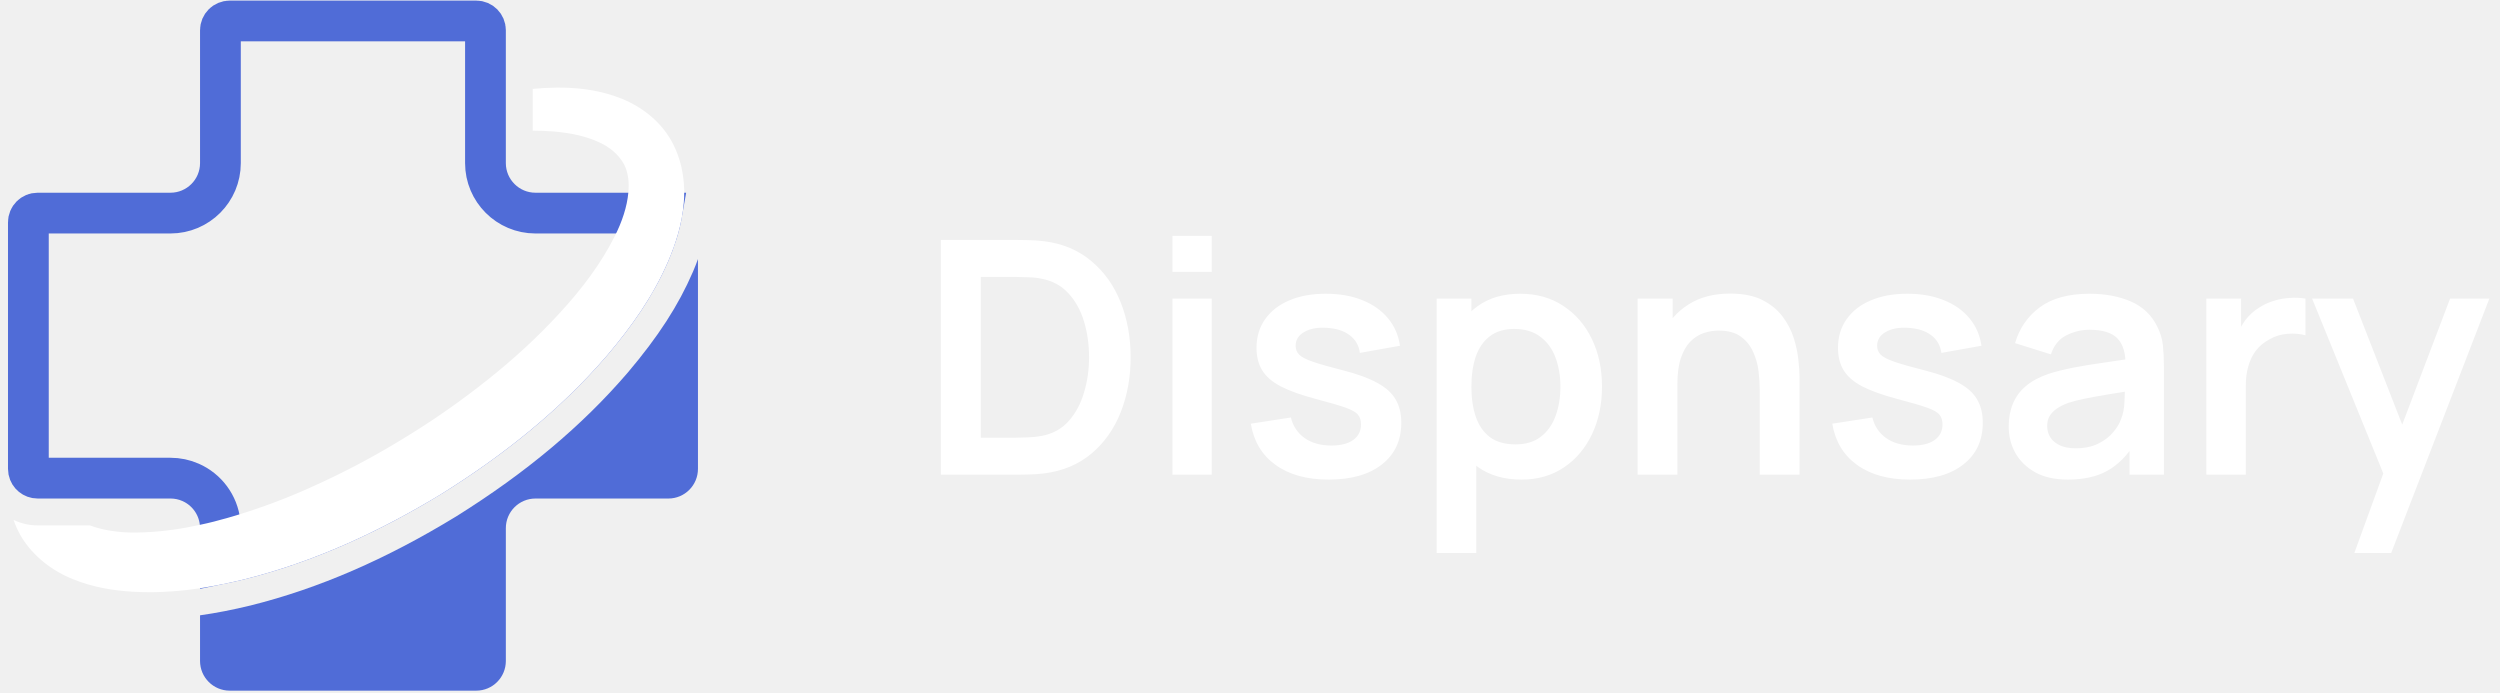
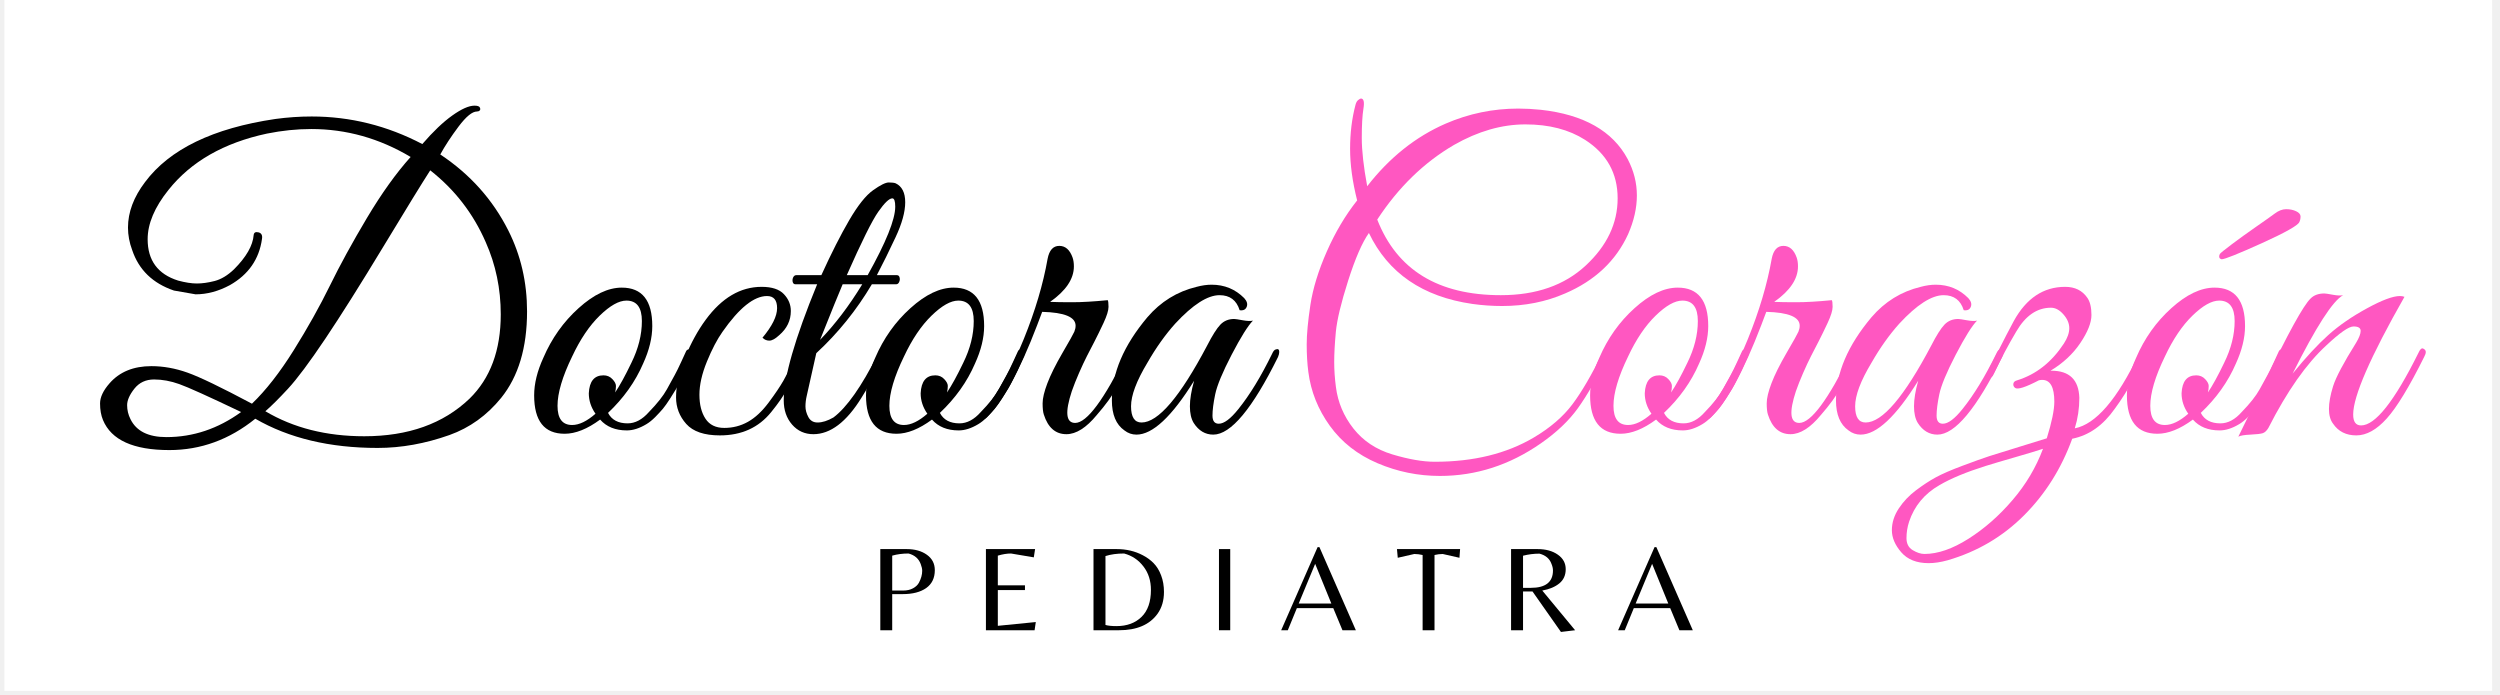
- <svg xmlns="http://www.w3.org/2000/svg" width="184" height="51" viewBox="0 0 184 51" fill="none">
-   <path d="M2.106 34.656L2.101 34.63L2.095 34.605C2.094 34.599 2.088 34.568 2.088 34.507V16.364C2.088 15.986 2.39 15.684 2.767 15.684H12.543C14.58 15.684 16.223 14.032 16.223 12.005V2.224C16.223 1.853 16.527 1.544 16.907 1.544H35.051C35.426 1.544 35.73 1.849 35.73 2.224V12.005C35.73 14.034 37.38 15.684 39.41 15.684H48.719C48.541 16.709 48.209 17.681 47.802 18.64C46.748 21.08 45.242 23.178 43.557 25.171C40.168 29.111 36.113 32.322 31.742 35.054C27.341 37.737 22.653 39.922 17.617 41.185C17.152 41.297 16.688 41.403 16.223 41.499V38.871C16.223 38.732 16.215 38.596 16.198 38.459C16.052 37.131 15.202 36.019 14.03 35.503C13.566 35.297 13.057 35.191 12.543 35.191H2.767C2.442 35.191 2.169 34.961 2.106 34.656Z" stroke="#506CD7" stroke-width="3" />
-   <path d="M51.37 19.067V34.507C51.37 35.713 50.397 36.692 49.191 36.692H39.41C38.209 36.692 37.23 37.666 37.23 38.871V48.647C37.23 49.853 36.257 50.832 35.051 50.832H16.907C15.701 50.832 14.723 49.853 14.723 48.647V45.287C15.884 45.123 17.115 44.886 18.454 44.56C23.456 43.31 28.398 41.17 33.578 38.007C38.713 34.799 42.84 31.339 46.206 27.42C48.454 24.766 49.932 22.478 51 20.006C51.138 19.685 51.261 19.373 51.37 19.067Z" fill="#506CD7" />
-   <path d="M50.352 14.52C50.347 14.649 50.337 14.777 50.328 14.906C50.204 16.492 49.739 17.916 49.181 19.23C48.044 21.864 46.433 24.093 44.698 26.145C41.184 30.232 36.998 33.538 32.53 36.331C28.032 39.074 23.199 41.333 17.975 42.642C16.907 42.899 15.825 43.127 14.723 43.295C14.07 43.393 13.413 43.472 12.746 43.517C11.777 43.596 10.789 43.611 9.78 43.552C8.352 43.463 6.874 43.24 5.396 42.637C3.934 42.064 2.436 40.982 1.527 39.435C1.314 39.059 1.136 38.669 0.998 38.263C1.537 38.525 2.139 38.669 2.767 38.669H6.617C7.561 39.029 8.723 39.202 9.939 39.197C10.858 39.192 11.797 39.118 12.746 38.985C13.398 38.896 14.051 38.772 14.708 38.629C15.4 38.486 16.087 38.308 16.774 38.11C19.062 37.458 21.326 36.598 23.52 35.575C25.72 34.566 27.864 33.405 29.935 32.125C32.011 30.85 34.008 29.451 35.901 27.939C37.799 26.436 39.578 24.8 41.189 23.046C42.8 21.301 44.234 19.403 45.227 17.421C45.785 16.334 46.156 15.197 46.245 14.184C46.319 13.443 46.24 12.766 45.983 12.207C45.958 12.153 45.934 12.103 45.904 12.049C45.529 11.392 44.891 10.803 43.962 10.413C43.057 10.008 41.955 9.785 40.813 9.682C40.285 9.637 39.751 9.617 39.207 9.617V6.543C39.776 6.489 40.349 6.454 40.932 6.449C42.321 6.434 43.764 6.573 45.232 7.072C46.685 7.546 48.217 8.51 49.201 10.013C49.665 10.729 49.977 11.525 50.159 12.326C50.322 13.067 50.382 13.813 50.352 14.52Z" fill="white" />
-   <path d="M69.247 34.938V17.659H74.755C74.899 17.659 75.183 17.663 75.607 17.671C76.039 17.678 76.455 17.706 76.855 17.755C78.223 17.93 79.379 18.419 80.323 19.218C81.275 20.011 81.995 21.023 82.483 22.255C82.971 23.486 83.215 24.834 83.215 26.299C83.215 27.762 82.971 29.11 82.483 30.343C81.995 31.575 81.275 32.59 80.323 33.391C79.379 34.182 78.223 34.666 76.855 34.843C76.463 34.891 76.051 34.919 75.619 34.926C75.187 34.934 74.899 34.938 74.755 34.938H69.247ZM72.187 32.215H74.755C74.995 32.215 75.299 32.206 75.667 32.191C76.043 32.175 76.375 32.139 76.663 32.083C77.479 31.93 78.143 31.567 78.655 30.991C79.167 30.415 79.543 29.715 79.783 28.89C80.031 28.067 80.155 27.203 80.155 26.299C80.155 25.363 80.031 24.483 79.783 23.659C79.535 22.834 79.151 22.142 78.631 21.582C78.119 21.023 77.463 20.666 76.663 20.515C76.375 20.451 76.043 20.415 75.667 20.407C75.299 20.39 74.995 20.383 74.755 20.383H72.187V32.215ZM86.292 20.011V17.358H89.184V20.011H86.292ZM86.292 34.938V21.979H89.184V34.938H86.292ZM97.783 35.298C96.183 35.298 94.883 34.938 93.883 34.218C92.883 33.498 92.275 32.486 92.059 31.183L95.011 30.727C95.163 31.366 95.499 31.87 96.019 32.239C96.539 32.606 97.195 32.791 97.987 32.791C98.683 32.791 99.219 32.654 99.595 32.383C99.979 32.102 100.171 31.723 100.171 31.242C100.171 30.947 100.099 30.71 99.955 30.535C99.819 30.351 99.515 30.174 99.043 30.006C98.571 29.838 97.847 29.627 96.871 29.37C95.783 29.082 94.919 28.774 94.279 28.447C93.639 28.11 93.179 27.715 92.899 27.259C92.619 26.802 92.479 26.25 92.479 25.602C92.479 24.794 92.691 24.09 93.115 23.491C93.539 22.89 94.131 22.43 94.891 22.11C95.651 21.782 96.547 21.619 97.579 21.619C98.587 21.619 99.479 21.774 100.255 22.087C101.039 22.398 101.671 22.843 102.151 23.419C102.631 23.994 102.927 24.671 103.039 25.447L100.087 25.974C100.015 25.422 99.763 24.986 99.331 24.666C98.907 24.346 98.339 24.166 97.627 24.127C96.947 24.087 96.399 24.191 95.983 24.439C95.567 24.678 95.359 25.018 95.359 25.459C95.359 25.706 95.443 25.919 95.611 26.095C95.779 26.27 96.115 26.447 96.619 26.622C97.131 26.799 97.891 27.015 98.899 27.27C99.931 27.535 100.755 27.838 101.371 28.183C101.995 28.518 102.443 28.922 102.715 29.395C102.995 29.866 103.135 30.439 103.135 31.11C103.135 32.414 102.659 33.438 101.707 34.182C100.763 34.926 99.455 35.298 97.783 35.298ZM111.991 35.298C110.727 35.298 109.667 34.998 108.811 34.398C107.955 33.798 107.311 32.983 106.879 31.951C106.447 30.91 106.231 29.747 106.231 28.459C106.231 27.154 106.447 25.986 106.879 24.954C107.311 23.922 107.943 23.11 108.775 22.518C109.615 21.919 110.651 21.619 111.883 21.619C113.107 21.619 114.167 21.919 115.063 22.518C115.967 23.11 116.667 23.922 117.163 24.954C117.659 25.979 117.907 27.146 117.907 28.459C117.907 29.755 117.663 30.919 117.175 31.951C116.687 32.983 115.999 33.798 115.111 34.398C114.223 34.998 113.183 35.298 111.991 35.298ZM105.739 40.699V21.979H108.295V31.075H108.655V40.699H105.739ZM111.547 32.706C112.299 32.706 112.919 32.519 113.407 32.142C113.895 31.767 114.255 31.259 114.487 30.619C114.727 29.971 114.847 29.25 114.847 28.459C114.847 27.674 114.727 26.962 114.487 26.323C114.247 25.674 113.875 25.163 113.371 24.787C112.867 24.402 112.227 24.21 111.451 24.21C110.715 24.21 110.115 24.39 109.651 24.75C109.187 25.102 108.843 25.599 108.619 26.238C108.403 26.87 108.295 27.61 108.295 28.459C108.295 29.299 108.403 30.038 108.619 30.678C108.843 31.319 109.191 31.819 109.663 32.178C110.143 32.531 110.771 32.706 111.547 32.706ZM129.516 34.938V28.698C129.516 28.291 129.488 27.838 129.432 27.343C129.376 26.846 129.244 26.37 129.036 25.915C128.836 25.451 128.532 25.07 128.124 24.774C127.724 24.479 127.18 24.331 126.492 24.331C126.124 24.331 125.76 24.39 125.4 24.511C125.04 24.631 124.712 24.838 124.416 25.134C124.128 25.422 123.896 25.823 123.72 26.334C123.544 26.838 123.456 27.486 123.456 28.279L121.74 27.547C121.74 26.442 121.952 25.442 122.376 24.547C122.808 23.651 123.44 22.939 124.272 22.41C125.104 21.875 126.128 21.607 127.344 21.607C128.304 21.607 129.096 21.767 129.72 22.087C130.344 22.407 130.84 22.814 131.208 23.311C131.576 23.806 131.848 24.334 132.024 24.895C132.2 25.454 132.312 25.986 132.36 26.491C132.416 26.986 132.444 27.39 132.444 27.703V34.938H129.516ZM120.528 34.938V21.979H123.108V25.998H123.456V34.938H120.528ZM140.58 35.298C138.98 35.298 137.68 34.938 136.68 34.218C135.68 33.498 135.072 32.486 134.856 31.183L137.808 30.727C137.96 31.366 138.296 31.87 138.816 32.239C139.336 32.606 139.992 32.791 140.784 32.791C141.48 32.791 142.016 32.654 142.392 32.383C142.776 32.102 142.968 31.723 142.968 31.242C142.968 30.947 142.896 30.71 142.752 30.535C142.616 30.351 142.312 30.174 141.84 30.006C141.368 29.838 140.644 29.627 139.668 29.37C138.58 29.082 137.716 28.774 137.076 28.447C136.436 28.11 135.976 27.715 135.696 27.259C135.416 26.802 135.276 26.25 135.276 25.602C135.276 24.794 135.488 24.09 135.912 23.491C136.336 22.89 136.928 22.43 137.688 22.11C138.448 21.782 139.344 21.619 140.376 21.619C141.384 21.619 142.276 21.774 143.052 22.087C143.836 22.398 144.468 22.843 144.948 23.419C145.428 23.994 145.724 24.671 145.836 25.447L142.884 25.974C142.812 25.422 142.56 24.986 142.128 24.666C141.704 24.346 141.136 24.166 140.424 24.127C139.744 24.087 139.196 24.191 138.78 24.439C138.364 24.678 138.156 25.018 138.156 25.459C138.156 25.706 138.24 25.919 138.408 26.095C138.576 26.27 138.912 26.447 139.416 26.622C139.928 26.799 140.688 27.015 141.696 27.27C142.728 27.535 143.552 27.838 144.168 28.183C144.792 28.518 145.24 28.922 145.512 29.395C145.792 29.866 145.932 30.439 145.932 31.11C145.932 32.414 145.456 33.438 144.504 34.182C143.56 34.926 142.252 35.298 140.58 35.298ZM152.184 35.298C151.248 35.298 150.456 35.123 149.808 34.77C149.16 34.41 148.668 33.934 148.332 33.343C148.004 32.751 147.84 32.099 147.84 31.387C147.84 30.762 147.944 30.203 148.152 29.706C148.36 29.203 148.68 28.77 149.112 28.41C149.544 28.043 150.104 27.742 150.792 27.511C151.312 27.343 151.92 27.191 152.616 27.055C153.32 26.919 154.08 26.794 154.896 26.683C155.72 26.562 156.58 26.434 157.476 26.299L156.444 26.887C156.452 25.991 156.252 25.331 155.844 24.907C155.436 24.483 154.748 24.27 153.78 24.27C153.196 24.27 152.632 24.407 152.088 24.678C151.544 24.951 151.164 25.419 150.948 26.082L148.308 25.255C148.628 24.159 149.236 23.279 150.132 22.614C151.036 21.951 152.252 21.619 153.78 21.619C154.932 21.619 155.944 21.806 156.816 22.183C157.696 22.558 158.348 23.174 158.772 24.03C159.004 24.486 159.144 24.954 159.192 25.434C159.24 25.907 159.264 26.422 159.264 26.983V34.938H156.732V32.13L157.152 32.587C156.568 33.523 155.884 34.211 155.1 34.651C154.324 35.083 153.352 35.298 152.184 35.298ZM152.76 32.995C153.416 32.995 153.976 32.879 154.44 32.647C154.904 32.414 155.272 32.13 155.544 31.794C155.824 31.459 156.012 31.142 156.108 30.846C156.26 30.479 156.344 30.058 156.36 29.587C156.384 29.107 156.396 28.718 156.396 28.422L157.284 28.686C156.412 28.823 155.664 28.942 155.04 29.047C154.416 29.151 153.88 29.25 153.432 29.346C152.984 29.434 152.588 29.535 152.244 29.646C151.908 29.767 151.624 29.907 151.392 30.067C151.16 30.227 150.98 30.41 150.852 30.619C150.732 30.826 150.672 31.07 150.672 31.351C150.672 31.671 150.752 31.954 150.912 32.203C151.072 32.443 151.304 32.635 151.608 32.779C151.92 32.922 152.304 32.995 152.76 32.995ZM162.388 34.938V21.979H164.944V25.134L164.632 24.727C164.792 24.294 165.004 23.902 165.268 23.55C165.54 23.191 165.864 22.895 166.24 22.663C166.56 22.447 166.912 22.279 167.296 22.159C167.688 22.03 168.088 21.954 168.496 21.93C168.904 21.898 169.3 21.915 169.684 21.979V24.678C169.3 24.567 168.856 24.53 168.352 24.57C167.856 24.61 167.408 24.75 167.008 24.991C166.608 25.206 166.28 25.483 166.024 25.819C165.776 26.154 165.592 26.538 165.472 26.971C165.352 27.395 165.292 27.855 165.292 28.351V34.938H162.388ZM173.28 40.699L175.776 33.846L175.824 35.862L170.172 21.979H173.184L177.192 32.251H176.424L180.324 21.979H183.216L175.992 40.699H173.28Z" fill="white" />
+ <svg xmlns="http://www.w3.org/2000/svg" width="731" zoomAndPan="magnify" viewBox="0 0 548.25 152.25" height="203" preserveAspectRatio="xMidYMid meet" version="1.0">
+   <defs>
+     <g />
+     <clipPath id="fc7195707c">
+       <path d="M 0.969 0 L 546.531 0 L 546.531 151.504 L 0.969 151.504 Z M 0.969 0 " clip-rule="nonzero" />
+     </clipPath>
+   </defs>
+   <g clip-path="url(#fc7195707c)">
+     <path fill="#ffffff" d="M 0.969 0 L 546.531 0 L 546.531 151.504 L 0.969 151.504 Z M 0.969 0 " fill-opacity="1" fill-rule="nonzero" />
+   </g>
+   <g fill="#000000" fill-opacity="1">
+     <g transform="translate(21.66073, 95.12343)">
+       <g>
+         <path d="M 34.328 -3.297 C 28.648 1.285 22.363 3.578 15.469 3.578 C 7.594 3.578 2.742 1.379 0.922 -3.016 C 0.492 -4.055 0.281 -5.266 0.281 -6.641 C 0.281 -8.016 0.977 -9.492 2.375 -11.078 C 4.57 -13.578 7.625 -14.828 11.531 -14.828 C 14.156 -14.828 16.797 -14.352 19.453 -13.406 C 22.109 -12.469 26.82 -10.195 33.594 -6.594 C 36.645 -9.52 39.695 -13.426 42.75 -18.312 C 45.801 -23.195 48.441 -27.91 50.672 -32.453 C 52.898 -37.004 55.613 -41.961 58.812 -47.328 C 62.02 -52.703 65.211 -57.16 68.391 -60.703 C 61.547 -64.785 54.281 -66.828 46.594 -66.828 C 43.426 -66.828 40.191 -66.492 36.891 -65.828 C 27.43 -63.805 20.227 -59.688 15.281 -53.469 C 12.238 -49.676 10.719 -46.07 10.719 -42.656 C 10.719 -38.02 12.941 -35 17.391 -33.594 C 18.984 -33.164 20.359 -32.953 21.516 -32.953 C 22.672 -32.953 23.969 -33.133 25.406 -33.5 C 26.844 -33.875 28.258 -34.727 29.656 -36.062 C 32.344 -38.75 33.781 -41.254 33.969 -43.578 C 34.031 -44.129 34.379 -44.328 35.016 -44.172 C 35.66 -44.016 35.922 -43.539 35.797 -42.75 C 35.18 -38.289 32.832 -34.906 28.75 -32.594 C 26.25 -31.25 23.742 -30.578 21.234 -30.578 L 16.484 -31.406 C 11.836 -32.988 8.785 -35.945 7.328 -40.281 C 6.711 -41.926 6.406 -43.57 6.406 -45.219 C 6.406 -48.582 7.656 -51.91 10.156 -55.203 C 15.531 -62.398 25.051 -67.008 38.719 -69.031 C 41.406 -69.395 44.062 -69.578 46.688 -69.578 C 55.164 -69.578 63.254 -67.562 70.953 -63.531 C 73.328 -66.281 75.52 -68.367 77.531 -69.797 C 79.551 -71.234 81.172 -71.953 82.391 -71.953 C 83.066 -71.953 83.461 -71.812 83.578 -71.531 C 83.703 -71.258 83.688 -71.047 83.531 -70.891 C 83.383 -70.742 83.188 -70.672 82.938 -70.672 C 81.906 -70.672 80.562 -69.57 78.906 -67.375 C 77.258 -65.176 75.922 -63.133 74.891 -61.25 C 81.422 -56.914 86.395 -51.359 89.812 -44.578 C 92.551 -39.148 93.922 -33.234 93.922 -26.828 C 93.922 -18.891 92.031 -12.57 88.25 -7.875 C 85.133 -4.031 81.352 -1.312 76.906 0.281 C 71.594 2.164 66.344 3.109 61.156 3.109 C 50.656 3.109 41.711 0.973 34.328 -3.297 Z M 36.531 -4.938 C 42.688 -1.281 49.914 0.547 58.219 0.547 C 67.863 0.547 75.555 -2.195 81.297 -7.688 C 85.867 -12.145 88.156 -18.312 88.156 -26.188 C 88.156 -31.801 87.055 -37.078 84.859 -42.016 C 82.117 -48.305 78.062 -53.555 72.688 -57.766 C 70.914 -55.016 67.508 -49.473 62.469 -41.141 C 57.438 -32.816 53.18 -26.062 49.703 -20.875 C 46.223 -15.688 43.477 -12.008 41.469 -9.844 C 39.457 -7.676 37.812 -6.039 36.531 -4.938 Z M 31.219 -4.766 C 24.07 -8.18 19.551 -10.223 17.656 -10.891 C 15.77 -11.566 13.926 -11.906 12.125 -11.906 C 10.32 -11.906 8.883 -11.234 7.812 -9.891 C 6.75 -8.547 6.219 -7.336 6.219 -6.266 C 6.219 -5.203 6.461 -4.18 6.953 -3.203 C 8.234 -0.578 10.859 0.734 14.828 0.734 C 20.691 0.734 26.156 -1.098 31.219 -4.766 Z M 31.219 -4.766 " />
+       </g>
+     </g>
+   </g>
+   <g fill="#000000" fill-opacity="1">
+     <g transform="translate(114.4836, 95.12343)">
+       <g>
+         <path d="M 21.875 -32.047 C 26.332 -32.047 28.562 -29.238 28.562 -23.625 C 28.562 -21.062 27.891 -18.312 26.547 -15.375 C 24.836 -11.406 22.273 -7.805 18.859 -4.578 C 19.648 -3.047 21.082 -2.281 23.156 -2.281 C 24.812 -2.281 26.367 -3.109 27.828 -4.766 C 29.66 -6.648 30.973 -8.312 31.766 -9.75 C 32.555 -11.188 33.133 -12.238 33.5 -12.906 C 33.875 -13.582 34.348 -14.547 34.922 -15.797 C 35.504 -17.047 35.852 -17.805 35.969 -18.078 C 36.094 -18.359 36.312 -18.5 36.625 -18.5 C 37.227 -18.551 37.531 -18.336 37.531 -17.859 C 37.531 -17.672 37.469 -17.453 37.344 -17.203 L 36.797 -15.922 C 36.43 -15.066 36.156 -14.457 35.969 -14.094 C 35.789 -13.727 35.473 -13.07 35.016 -12.125 C 34.555 -11.188 34.16 -10.441 33.828 -9.891 C 33.492 -9.336 33.035 -8.602 32.453 -7.688 C 31.867 -6.77 31.348 -6.035 30.891 -5.484 C 30.43 -4.941 29.867 -4.332 29.203 -3.656 C 28.535 -2.988 27.895 -2.473 27.281 -2.109 C 25.758 -1.191 24.328 -0.734 22.984 -0.734 C 20.473 -0.734 18.52 -1.523 17.125 -3.109 C 14.312 -1.035 11.719 0 9.344 0 C 4.883 0 2.656 -2.805 2.656 -8.422 C 2.656 -10.984 3.328 -13.727 4.672 -16.656 C 6.504 -20.926 9.082 -24.555 12.406 -27.547 C 15.727 -30.547 18.883 -32.047 21.875 -32.047 Z M 22.891 -29.203 C 21.242 -29.203 19.289 -28.102 17.031 -25.906 C 14.77 -23.707 12.754 -20.719 10.984 -16.938 C 8.848 -12.539 7.781 -8.938 7.781 -6.125 C 7.781 -3.32 8.848 -1.922 10.984 -1.922 C 12.516 -1.922 14.223 -2.742 16.109 -4.391 C 15.129 -5.797 14.641 -7.289 14.641 -8.875 C 14.766 -11.5 15.836 -12.812 17.859 -12.812 C 18.648 -12.812 19.301 -12.535 19.812 -11.984 C 20.332 -11.441 20.594 -10.941 20.594 -10.484 C 20.594 -10.023 20.535 -9.551 20.422 -9.062 C 21.453 -10.594 22.641 -12.758 23.984 -15.562 C 25.516 -18.676 26.281 -21.727 26.281 -24.719 C 26.281 -27.707 25.148 -29.203 22.891 -29.203 Z M 22.891 -29.203 " />
+       </g>
+     </g>
+   </g>
+   <g fill="#000000" fill-opacity="1">
+     <g transform="translate(145.15, 95.12343)">
+       <g>
+         <path d="M 22.062 -21.062 C 24.195 -23.625 25.266 -25.785 25.266 -27.547 C 25.266 -29.316 24.531 -30.203 23.062 -30.203 C 20.195 -30.203 16.938 -27.582 13.281 -22.344 C 12.113 -20.688 10.977 -18.516 9.875 -15.828 C 8.781 -13.148 8.234 -10.727 8.234 -8.562 C 8.234 -6.395 8.676 -4.641 9.562 -3.297 C 10.445 -1.953 11.82 -1.281 13.688 -1.281 C 15.551 -1.281 17.273 -1.723 18.859 -2.609 C 20.441 -3.492 21.953 -4.895 23.391 -6.812 C 24.828 -8.738 25.91 -10.344 26.641 -11.625 C 27.367 -12.906 28.375 -14.828 29.656 -17.391 C 30.082 -18.242 30.445 -18.594 30.75 -18.438 C 31.062 -18.289 31.219 -18.078 31.219 -17.797 C 31.219 -17.523 30.805 -16.52 29.984 -14.781 C 29.16 -13.039 28.336 -11.406 27.516 -9.875 C 26.691 -8.352 25.516 -6.648 23.984 -4.766 C 21.234 -1.348 17.477 0.359 12.719 0.359 C 9.301 0.359 6.844 -0.477 5.344 -2.156 C 3.852 -3.832 3.109 -5.77 3.109 -7.969 C 3.109 -10.656 3.766 -13.582 5.078 -16.75 C 6.391 -19.926 7.898 -22.676 9.609 -25 C 13.148 -29.812 17.238 -32.219 21.875 -32.219 C 24.133 -32.219 25.766 -31.68 26.766 -30.609 C 27.773 -29.547 28.281 -28.316 28.281 -26.922 C 28.281 -24.836 27.426 -23.066 25.719 -21.609 C 24.863 -20.816 24.145 -20.422 23.562 -20.422 C 22.988 -20.422 22.488 -20.633 22.062 -21.062 Z M 22.062 -21.062 " />
+       </g>
+     </g>
+   </g>
+   <g fill="#000000" fill-opacity="1">
+     <g transform="translate(168.9507, 95.12343)">
+       <g>
+         <path d="M 2.922 -7.328 C 2.922 -12.391 5.363 -20.875 10.25 -32.781 L 5.5 -32.781 C 5.188 -32.781 4.984 -32.945 4.891 -33.281 C 4.805 -33.613 4.836 -33.945 4.984 -34.281 C 5.141 -34.613 5.367 -34.781 5.672 -34.781 L 11.172 -34.781 C 13.367 -39.602 15.41 -43.629 17.297 -46.859 C 19.191 -50.098 20.93 -52.281 22.516 -53.406 C 24.109 -54.539 25.254 -55.109 25.953 -55.109 C 26.648 -55.109 27.156 -55.047 27.469 -54.922 C 28.863 -54.254 29.562 -52.867 29.562 -50.766 C 29.562 -48.66 28.859 -46.109 27.453 -43.109 C 26.055 -40.117 24.688 -37.344 23.344 -34.781 L 27.734 -34.781 C 28.047 -34.781 28.242 -34.613 28.328 -34.281 C 28.422 -33.945 28.391 -33.613 28.234 -33.281 C 28.086 -32.945 27.863 -32.781 27.562 -32.781 L 22.25 -32.781 C 18.883 -27.102 14.82 -22.066 10.062 -17.672 L 7.969 -8.328 C 7.781 -7.535 7.688 -6.758 7.688 -6 C 7.688 -5.238 7.898 -4.457 8.328 -3.656 C 8.754 -2.863 9.426 -2.469 10.344 -2.469 C 11.383 -2.469 12.547 -2.836 13.828 -3.578 C 16.754 -5.766 19.988 -10.367 23.531 -17.391 C 23.77 -17.941 24.055 -18.273 24.391 -18.391 C 24.734 -18.516 24.93 -18.441 24.984 -18.172 C 25.047 -17.898 24.957 -17.457 24.719 -16.844 C 22.707 -12.633 21.117 -9.645 19.953 -7.875 C 16.66 -2.562 13.148 0.094 9.422 0.094 C 7.535 0.094 5.977 -0.609 4.75 -2.016 C 3.531 -3.422 2.922 -5.191 2.922 -7.328 Z M 21.328 -34.781 C 25.359 -41.988 27.375 -46.992 27.375 -49.797 C 27.375 -51.016 27.16 -51.625 26.734 -51.625 C 26.055 -51.625 25.031 -50.645 23.656 -48.688 C 22.289 -46.738 19.988 -42.102 16.75 -34.781 Z M 20.141 -32.781 L 15.844 -32.781 C 15.102 -31.062 13.453 -27 10.891 -20.594 C 14.191 -24.008 17.273 -28.07 20.141 -32.781 Z M 20.141 -32.781 " />
+       </g>
+     </g>
+   </g>
+   <g fill="#000000" fill-opacity="1">
+     <g transform="translate(187.259, 95.12343)">
+       <g>
+         <path d="M 21.875 -32.047 C 26.332 -32.047 28.562 -29.238 28.562 -23.625 C 28.562 -21.062 27.891 -18.312 26.547 -15.375 C 24.836 -11.406 22.273 -7.805 18.859 -4.578 C 19.648 -3.047 21.082 -2.281 23.156 -2.281 C 24.812 -2.281 26.367 -3.109 27.828 -4.766 C 29.66 -6.648 30.973 -8.312 31.766 -9.75 C 32.555 -11.188 33.133 -12.238 33.5 -12.906 C 33.875 -13.582 34.348 -14.547 34.922 -15.797 C 35.504 -17.047 35.852 -17.805 35.969 -18.078 C 36.094 -18.359 36.312 -18.5 36.625 -18.5 C 37.227 -18.551 37.531 -18.336 37.531 -17.859 C 37.531 -17.672 37.469 -17.453 37.344 -17.203 L 36.797 -15.922 C 36.43 -15.066 36.156 -14.457 35.969 -14.094 C 35.789 -13.727 35.473 -13.07 35.016 -12.125 C 34.555 -11.188 34.16 -10.441 33.828 -9.891 C 33.492 -9.336 33.035 -8.602 32.453 -7.688 C 31.867 -6.77 31.348 -6.035 30.891 -5.484 C 30.43 -4.941 29.867 -4.332 29.203 -3.656 C 28.535 -2.988 27.895 -2.473 27.281 -2.109 C 25.758 -1.191 24.328 -0.734 22.984 -0.734 C 20.473 -0.734 18.52 -1.523 17.125 -3.109 C 14.312 -1.035 11.719 0 9.344 0 C 4.883 0 2.656 -2.805 2.656 -8.422 C 2.656 -10.984 3.328 -13.727 4.672 -16.656 C 6.504 -20.926 9.082 -24.555 12.406 -27.547 C 15.727 -30.547 18.883 -32.047 21.875 -32.047 Z M 22.891 -29.203 C 21.242 -29.203 19.289 -28.102 17.031 -25.906 C 14.77 -23.707 12.754 -20.719 10.984 -16.938 C 8.848 -12.539 7.781 -8.938 7.781 -6.125 C 7.781 -3.32 8.848 -1.922 10.984 -1.922 C 12.516 -1.922 14.223 -2.742 16.109 -4.391 C 15.129 -5.797 14.641 -7.289 14.641 -8.875 C 14.766 -11.5 15.836 -12.812 17.859 -12.812 C 18.648 -12.812 19.301 -12.535 19.812 -11.984 C 20.332 -11.441 20.594 -10.941 20.594 -10.484 C 20.594 -10.023 20.535 -9.551 20.422 -9.062 C 21.453 -10.594 22.641 -12.758 23.984 -15.562 C 25.516 -18.676 26.281 -21.727 26.281 -24.719 C 26.281 -27.707 25.148 -29.203 22.891 -29.203 Z M 22.891 -29.203 " />
+       </g>
+     </g>
+   </g>
+   <g fill="#000000" fill-opacity="1">
+     <g transform="translate(217.9253, 95.12343)">
+       <g>
+         <path d="M 17.578 -36.703 C 17.578 -33.961 15.836 -31.367 12.359 -28.922 C 13.578 -28.867 15.207 -28.844 17.25 -28.844 C 19.301 -28.844 21.883 -28.992 25 -29.297 C 25.113 -29.109 25.172 -28.617 25.172 -27.828 C 25.172 -27.035 24.805 -25.859 24.078 -24.297 C 23.348 -22.742 22.691 -21.398 22.109 -20.266 C 21.523 -19.141 20.973 -18.07 20.453 -17.062 C 19.941 -16.062 19.363 -14.828 18.719 -13.359 C 18.082 -11.898 17.551 -10.562 17.125 -9.344 C 15.594 -4.695 15.836 -2.375 17.859 -2.375 C 20.422 -2.375 24.203 -7.473 29.203 -17.672 C 29.629 -18.461 29.977 -18.766 30.25 -18.578 C 30.531 -18.398 30.672 -18.172 30.672 -17.891 C 30.672 -17.617 30.273 -16.676 29.484 -15.062 C 28.691 -13.445 27.836 -11.781 26.922 -10.062 C 26.004 -8.352 24.566 -6.375 22.609 -4.125 C 20.297 -1.312 18.07 0.094 15.938 0.094 C 13.551 0.094 11.898 -1.344 10.984 -4.219 C 10.805 -4.758 10.719 -5.578 10.719 -6.672 C 10.719 -7.773 11.066 -9.242 11.766 -11.078 C 12.461 -12.91 13.57 -15.141 15.094 -17.766 C 16.625 -20.391 17.484 -21.926 17.672 -22.375 C 17.859 -22.832 17.953 -23.273 17.953 -23.703 C 17.953 -25.598 15.508 -26.609 10.625 -26.734 L 9.516 -23.797 C 5.672 -13.734 1.984 -6.992 -1.547 -3.578 C -2.16 -3.023 -2.469 -3.207 -2.469 -4.125 C -2.469 -4.301 -2.406 -4.516 -2.281 -4.766 C 1.133 -9.273 4.094 -14.613 6.594 -20.781 C 9.094 -26.945 10.832 -32.805 11.812 -38.359 C 12.176 -40.254 13.031 -41.203 14.375 -41.203 C 15.719 -41.203 16.691 -40.344 17.297 -38.625 C 17.484 -38.082 17.578 -37.441 17.578 -36.703 Z M 17.578 -36.703 " />
+       </g>
+     </g>
+   </g>
+   <g fill="#000000" fill-opacity="1">
+     <g transform="translate(241.7261, 95.12343)">
+       <g>
+         <path d="M 33.047 -24.812 C 31.953 -23.707 30.395 -21.219 28.375 -17.344 C 26.363 -13.469 25.16 -10.566 24.766 -8.641 C 24.367 -6.723 24.172 -5.172 24.172 -3.984 C 24.172 -2.797 24.629 -2.203 25.547 -2.203 C 26.703 -2.203 28.133 -3.27 29.844 -5.406 C 32.344 -8.508 34.816 -12.566 37.266 -17.578 C 37.504 -18.129 37.773 -18.438 38.078 -18.5 C 38.566 -18.676 38.812 -18.488 38.812 -17.938 C 38.812 -17.633 38.723 -17.27 38.547 -16.844 C 32.93 -5.488 28.195 0.188 24.344 0.188 C 22.582 0.188 21.148 -0.664 20.047 -2.375 C 19.492 -3.289 19.219 -4.508 19.219 -6.031 C 19.219 -7.562 19.523 -9.426 20.141 -11.625 C 15.254 -3.75 11.039 0.188 7.5 0.188 C 6.531 0.188 5.648 -0.117 4.859 -0.734 C 3.023 -2.016 2.109 -4.211 2.109 -7.328 C 2.109 -13.305 4.703 -19.379 9.891 -25.547 C 12.816 -28.961 16.414 -31.188 20.688 -32.219 C 21.844 -32.531 22.941 -32.688 23.984 -32.688 C 26.797 -32.688 29.176 -31.707 31.125 -29.75 C 31.738 -29.082 31.922 -28.441 31.672 -27.828 C 31.43 -27.223 30.914 -26.977 30.125 -27.094 C 29.445 -29.289 27.977 -30.391 25.719 -30.391 C 23.094 -30.391 19.859 -28.316 16.016 -24.172 C 13.816 -21.723 11.773 -18.852 9.891 -15.562 C 7.504 -11.594 6.312 -8.414 6.312 -6.031 C 6.312 -3.656 7.078 -2.469 8.609 -2.469 C 12.266 -2.469 17.055 -8.082 22.984 -19.312 C 24.141 -21.57 25.113 -23.113 25.906 -23.938 C 26.695 -24.758 27.703 -25.172 28.922 -25.172 C 29.172 -25.172 29.797 -25.078 30.797 -24.891 C 31.805 -24.711 32.555 -24.688 33.047 -24.812 Z M 33.047 -24.812 " />
+       </g>
+     </g>
+   </g>
+   <g fill="#ff57c1" fill-opacity="1">
+     <g transform="translate(281.0598, 95.12343)">
+       <g>
+         <path d="M 34.703 9.25 C 29.941 9.25 25.379 8.316 21.016 6.453 C 16.648 4.586 13.172 1.859 10.578 -1.734 C 7.984 -5.336 6.41 -9.273 5.859 -13.547 C 5.617 -15.379 5.5 -17.395 5.5 -19.594 C 5.5 -21.789 5.77 -24.688 6.312 -28.281 C 6.863 -31.883 8.066 -35.789 9.922 -40 C 11.785 -44.219 14 -47.941 16.562 -51.172 C 15.531 -55.266 15.016 -59.035 15.016 -62.484 C 15.016 -65.93 15.41 -69.148 16.203 -72.141 C 16.328 -72.629 16.523 -72.977 16.797 -73.188 C 17.066 -73.406 17.266 -73.516 17.391 -73.516 C 18.004 -73.516 18.188 -72.766 17.938 -71.266 C 17.695 -69.773 17.578 -67.641 17.578 -64.859 C 17.578 -62.086 17.973 -58.562 18.766 -54.281 C 23.648 -60.57 29.391 -65.148 35.984 -68.016 C 41.047 -70.211 46.352 -71.312 51.906 -71.312 C 53.488 -71.312 55.133 -71.223 56.844 -71.047 C 66.25 -70.004 72.598 -66.398 75.891 -60.234 C 77.234 -57.672 77.906 -55.016 77.906 -52.266 C 77.906 -49.523 77.266 -46.691 75.984 -43.766 C 73.297 -37.898 68.688 -33.566 62.156 -30.766 C 57.945 -28.93 53.344 -28.016 48.344 -28.016 C 46.195 -28.016 44.031 -28.164 41.844 -28.469 C 30.914 -30.051 23.348 -35.238 19.141 -44.031 C 17.672 -41.957 16.156 -38.477 14.594 -33.594 C 13.039 -28.719 12.141 -24.969 11.891 -22.344 C 11.648 -19.719 11.531 -17.52 11.531 -15.75 C 11.531 -13.977 11.656 -12.145 11.906 -10.25 C 12.332 -6.895 13.613 -3.859 15.75 -1.141 C 17.883 1.566 20.734 3.457 24.297 4.531 C 27.867 5.602 30.969 6.141 33.594 6.141 C 42.082 6.141 49.316 4.367 55.297 0.828 C 58.898 -1.305 61.723 -3.734 63.766 -6.453 C 65.805 -9.172 67.988 -12.91 70.312 -17.672 C 70.676 -18.461 71.055 -18.734 71.453 -18.484 C 71.848 -18.242 71.832 -17.664 71.406 -16.75 C 69.082 -12.051 66.93 -8.328 64.953 -5.578 C 62.973 -2.836 60.27 -0.273 56.844 2.109 C 50.008 6.867 42.629 9.25 34.703 9.25 Z M 20.969 -46.969 C 25.301 -35.914 34.332 -30.391 48.062 -30.391 C 55.812 -30.391 62.02 -32.555 66.688 -36.891 C 71.352 -41.223 73.688 -46.133 73.688 -51.625 C 73.688 -57.125 71.305 -61.398 66.547 -64.453 C 63.016 -66.711 58.656 -67.844 53.469 -67.844 C 48.281 -67.844 43.062 -66.344 37.812 -63.344 C 31.219 -59.5 25.602 -54.039 20.969 -46.969 Z M 20.969 -46.969 " />
+       </g>
+     </g>
+   </g>
+   <g fill="#ff57c1" fill-opacity="1">
+     <g transform="translate(346.0541, 95.12343)">
+       <g>
+         <path d="M 21.875 -32.047 C 26.332 -32.047 28.562 -29.238 28.562 -23.625 C 28.562 -21.062 27.891 -18.312 26.547 -15.375 C 24.836 -11.406 22.273 -7.805 18.859 -4.578 C 19.648 -3.047 21.082 -2.281 23.156 -2.281 C 24.812 -2.281 26.367 -3.109 27.828 -4.766 C 29.66 -6.648 30.973 -8.312 31.766 -9.75 C 32.555 -11.188 33.133 -12.238 33.5 -12.906 C 33.875 -13.582 34.348 -14.547 34.922 -15.797 C 35.504 -17.047 35.852 -17.805 35.969 -18.078 C 36.094 -18.359 36.312 -18.5 36.625 -18.5 C 37.227 -18.551 37.531 -18.336 37.531 -17.859 C 37.531 -17.672 37.469 -17.453 37.344 -17.203 L 36.797 -15.922 C 36.43 -15.066 36.156 -14.457 35.969 -14.094 C 35.789 -13.727 35.473 -13.07 35.016 -12.125 C 34.555 -11.188 34.16 -10.441 33.828 -9.891 C 33.492 -9.336 33.035 -8.602 32.453 -7.688 C 31.867 -6.77 31.348 -6.035 30.891 -5.484 C 30.43 -4.941 29.867 -4.332 29.203 -3.656 C 28.535 -2.988 27.895 -2.473 27.281 -2.109 C 25.758 -1.191 24.328 -0.734 22.984 -0.734 C 20.473 -0.734 18.52 -1.523 17.125 -3.109 C 14.312 -1.035 11.719 0 9.344 0 C 4.883 0 2.656 -2.805 2.656 -8.422 C 2.656 -10.984 3.328 -13.727 4.672 -16.656 C 6.504 -20.926 9.082 -24.555 12.406 -27.547 C 15.727 -30.547 18.883 -32.047 21.875 -32.047 Z M 22.891 -29.203 C 21.242 -29.203 19.289 -28.102 17.031 -25.906 C 14.77 -23.707 12.754 -20.719 10.984 -16.938 C 8.848 -12.539 7.781 -8.938 7.781 -6.125 C 7.781 -3.32 8.848 -1.922 10.984 -1.922 C 12.516 -1.922 14.223 -2.742 16.109 -4.391 C 15.129 -5.797 14.641 -7.289 14.641 -8.875 C 14.766 -11.5 15.836 -12.812 17.859 -12.812 C 18.648 -12.812 19.301 -12.535 19.812 -11.984 C 20.332 -11.441 20.594 -10.941 20.594 -10.484 C 20.594 -10.023 20.535 -9.551 20.422 -9.062 C 21.453 -10.594 22.641 -12.758 23.984 -15.562 C 25.516 -18.676 26.281 -21.727 26.281 -24.719 C 26.281 -27.707 25.148 -29.203 22.891 -29.203 Z M 22.891 -29.203 " />
+       </g>
+     </g>
+   </g>
+   <g fill="#ff57c1" fill-opacity="1">
+     <g transform="translate(376.7204, 95.12343)">
+       <g>
+         <path d="M 17.578 -36.703 C 17.578 -33.961 15.836 -31.367 12.359 -28.922 C 13.578 -28.867 15.207 -28.844 17.25 -28.844 C 19.301 -28.844 21.883 -28.992 25 -29.297 C 25.113 -29.109 25.172 -28.617 25.172 -27.828 C 25.172 -27.035 24.805 -25.859 24.078 -24.297 C 23.348 -22.742 22.691 -21.398 22.109 -20.266 C 21.523 -19.141 20.973 -18.07 20.453 -17.062 C 19.941 -16.062 19.363 -14.828 18.719 -13.359 C 18.082 -11.898 17.551 -10.562 17.125 -9.344 C 15.594 -4.695 15.836 -2.375 17.859 -2.375 C 20.422 -2.375 24.203 -7.473 29.203 -17.672 C 29.629 -18.461 29.977 -18.766 30.25 -18.578 C 30.531 -18.398 30.672 -18.172 30.672 -17.891 C 30.672 -17.617 30.273 -16.676 29.484 -15.062 C 28.691 -13.445 27.836 -11.781 26.922 -10.062 C 26.004 -8.352 24.566 -6.375 22.609 -4.125 C 20.297 -1.312 18.07 0.094 15.938 0.094 C 13.551 0.094 11.898 -1.344 10.984 -4.219 C 10.805 -4.758 10.719 -5.578 10.719 -6.672 C 10.719 -7.773 11.066 -9.242 11.766 -11.078 C 12.461 -12.91 13.57 -15.141 15.094 -17.766 C 16.625 -20.391 17.484 -21.926 17.672 -22.375 C 17.859 -22.832 17.953 -23.273 17.953 -23.703 C 17.953 -25.598 15.508 -26.609 10.625 -26.734 L 9.516 -23.797 C 5.672 -13.734 1.984 -6.992 -1.547 -3.578 C -2.16 -3.023 -2.469 -3.207 -2.469 -4.125 C -2.469 -4.301 -2.406 -4.516 -2.281 -4.766 C 1.133 -9.273 4.094 -14.613 6.594 -20.781 C 9.094 -26.945 10.832 -32.805 11.812 -38.359 C 12.176 -40.254 13.031 -41.203 14.375 -41.203 C 15.719 -41.203 16.691 -40.344 17.297 -38.625 C 17.484 -38.082 17.578 -37.441 17.578 -36.703 Z M 17.578 -36.703 " />
+       </g>
+     </g>
+   </g>
+   <g fill="#ff57c1" fill-opacity="1">
+     <g transform="translate(400.5212, 95.12343)">
+       <g>
+         <path d="M 33.047 -24.812 C 31.953 -23.707 30.395 -21.219 28.375 -17.344 C 26.363 -13.469 25.16 -10.566 24.766 -8.641 C 24.367 -6.723 24.172 -5.172 24.172 -3.984 C 24.172 -2.797 24.629 -2.203 25.547 -2.203 C 26.703 -2.203 28.133 -3.27 29.844 -5.406 C 32.344 -8.508 34.816 -12.566 37.266 -17.578 C 37.504 -18.129 37.773 -18.438 38.078 -18.5 C 38.566 -18.676 38.812 -18.488 38.812 -17.938 C 38.812 -17.633 38.723 -17.27 38.547 -16.844 C 32.93 -5.488 28.195 0.188 24.344 0.188 C 22.582 0.188 21.148 -0.664 20.047 -2.375 C 19.492 -3.289 19.219 -4.508 19.219 -6.031 C 19.219 -7.562 19.523 -9.426 20.141 -11.625 C 15.254 -3.75 11.039 0.188 7.5 0.188 C 6.531 0.188 5.648 -0.117 4.859 -0.734 C 3.023 -2.016 2.109 -4.211 2.109 -7.328 C 2.109 -13.305 4.703 -19.379 9.891 -25.547 C 12.816 -28.961 16.414 -31.188 20.688 -32.219 C 21.844 -32.531 22.941 -32.688 23.984 -32.688 C 26.797 -32.688 29.176 -31.707 31.125 -29.75 C 31.738 -29.082 31.922 -28.441 31.672 -27.828 C 31.43 -27.223 30.914 -26.977 30.125 -27.094 C 29.445 -29.289 27.977 -30.391 25.719 -30.391 C 23.094 -30.391 19.859 -28.316 16.016 -24.172 C 13.816 -21.723 11.773 -18.852 9.891 -15.562 C 7.504 -11.594 6.312 -8.414 6.312 -6.031 C 6.312 -3.656 7.078 -2.469 8.609 -2.469 C 12.266 -2.469 17.055 -8.082 22.984 -19.312 C 24.141 -21.57 25.113 -23.113 25.906 -23.938 C 26.695 -24.758 27.703 -25.172 28.922 -25.172 C 29.172 -25.172 29.797 -25.078 30.797 -24.891 C 31.805 -24.711 32.555 -24.688 33.047 -24.812 Z M 33.047 -24.812 " />
+       </g>
+     </g>
+   </g>
+   <g fill="#ff57c1" fill-opacity="1">
+     <g transform="translate(432.5606, 95.12343)">
+       <g>
+         <path d="M -9.609 28.375 C -12.234 28.375 -14.234 27.582 -15.609 26 C -16.984 24.414 -17.672 22.797 -17.672 21.141 C -17.672 19.492 -17.164 17.906 -16.156 16.375 C -15.145 14.852 -13.891 13.531 -12.391 12.406 C -10.898 11.281 -9.453 10.332 -8.047 9.562 C -6.648 8.801 -4.68 7.945 -2.141 7 C 0.391 6.051 2.352 5.348 3.75 4.891 C 5.156 4.441 7.352 3.758 10.344 2.844 C 13.332 1.926 15.316 1.312 16.297 1 C 17.398 -2.531 17.953 -5.211 17.953 -7.047 C 17.953 -10.223 17.066 -11.812 15.297 -11.812 C 15.047 -11.812 14.801 -11.781 14.562 -11.719 C 11.625 -10.188 9.883 -9.633 9.344 -10.062 C 9.031 -10.312 8.906 -10.617 8.969 -10.984 C 9.031 -11.348 9.305 -11.594 9.797 -11.719 C 13.941 -13 17.359 -15.688 20.047 -19.781 C 20.836 -21 21.234 -22.125 21.234 -23.156 C 21.234 -24.195 20.805 -25.203 19.953 -26.172 C 19.098 -27.148 18.188 -27.641 17.219 -27.641 C 14.164 -27.641 11.629 -25.898 9.609 -22.422 C 7.898 -19.555 6.285 -16.508 4.766 -13.281 C 4.398 -12.426 4.004 -12.133 3.578 -12.406 C 3.148 -12.676 3.18 -13.301 3.672 -14.281 C 6.898 -20.625 8.695 -24.102 9.062 -24.719 C 11.812 -29.719 15.566 -32.219 20.328 -32.219 C 22.461 -32.219 24.078 -31.426 25.172 -29.844 C 25.785 -28.988 26.094 -27.723 26.094 -26.047 C 26.094 -24.367 25.281 -22.32 23.656 -19.906 C 22.039 -17.5 19.863 -15.473 17.125 -13.828 C 17.188 -13.828 17.242 -13.828 17.297 -13.828 C 21.266 -13.828 23.312 -11.844 23.438 -7.875 C 23.438 -5.551 23.102 -3.32 22.438 -1.188 C 27.07 -2.102 31.77 -7.566 36.531 -17.578 C 36.77 -18.129 37.07 -18.438 37.438 -18.5 C 37.863 -18.676 38.078 -18.488 38.078 -17.938 C 38.078 -17.27 37.285 -15.5 35.703 -12.625 C 34.117 -9.758 32.625 -7.383 31.219 -5.5 C 28.656 -1.832 25.539 0.363 21.875 1.094 C 19.5 7.625 15.977 13.223 11.312 17.891 C 6.645 22.566 1.07 25.848 -5.406 27.734 C -6.926 28.16 -8.328 28.375 -9.609 28.375 Z M -13.906 19.312 C -14.281 20.477 -14.469 21.672 -14.469 22.891 C -14.469 24.109 -14.008 24.988 -13.094 25.531 C -12.176 26.082 -11.32 26.359 -10.531 26.359 C -7.594 26.359 -4.367 25.242 -0.859 23.016 C 2.641 20.797 5.852 17.973 8.781 14.547 C 11.719 11.129 13.945 7.379 15.469 3.297 C 14.188 3.723 12.172 4.332 9.422 5.125 C 6.68 5.914 4.52 6.555 2.938 7.047 C -1.344 8.391 -4.734 9.797 -7.234 11.266 C -10.523 13.148 -12.75 15.832 -13.906 19.312 Z M -13.906 19.312 " />
+       </g>
+     </g>
+   </g>
+   <g fill="#ff57c1" fill-opacity="1">
+     <g transform="translate(463.7762, 95.12343)">
+       <g>
+         <path d="M 21.875 -32.047 C 26.332 -32.047 28.562 -29.238 28.562 -23.625 C 28.562 -21.062 27.891 -18.312 26.547 -15.375 C 24.836 -11.406 22.273 -7.805 18.859 -4.578 C 19.648 -3.047 21.082 -2.281 23.156 -2.281 C 24.812 -2.281 26.367 -3.109 27.828 -4.766 C 29.66 -6.648 30.973 -8.312 31.766 -9.75 C 32.555 -11.188 33.133 -12.238 33.5 -12.906 C 33.875 -13.582 34.348 -14.547 34.922 -15.797 C 35.504 -17.047 35.852 -17.805 35.969 -18.078 C 36.094 -18.359 36.32 -18.508 36.656 -18.531 C 37 -18.562 37.242 -18.457 37.391 -18.219 C 37.547 -17.977 37.531 -17.641 37.344 -17.203 L 36.797 -15.922 C 36.43 -15.066 36.156 -14.457 35.969 -14.094 C 35.789 -13.727 35.473 -13.07 35.016 -12.125 C 34.555 -11.188 34.16 -10.441 33.828 -9.891 C 33.492 -9.336 33.035 -8.602 32.453 -7.688 C 31.867 -6.77 31.348 -6.035 30.891 -5.484 C 30.43 -4.941 29.867 -4.332 29.203 -3.656 C 28.535 -2.988 27.895 -2.473 27.281 -2.109 C 25.758 -1.191 24.328 -0.734 22.984 -0.734 C 20.473 -0.734 18.52 -1.523 17.125 -3.109 C 14.312 -1.035 11.719 0 9.344 0 C 4.883 0 2.656 -2.805 2.656 -8.422 C 2.656 -10.984 3.328 -13.727 4.672 -16.656 C 6.504 -20.926 9.082 -24.555 12.406 -27.547 C 15.727 -30.547 18.883 -32.047 21.875 -32.047 Z M 22.891 -29.203 C 21.242 -29.203 19.289 -28.102 17.031 -25.906 C 14.77 -23.707 12.754 -20.719 10.984 -16.938 C 8.848 -12.539 7.781 -8.938 7.781 -6.125 C 7.781 -3.32 8.848 -1.922 10.984 -1.922 C 12.516 -1.922 14.223 -2.742 16.109 -4.391 C 15.129 -5.797 14.641 -7.289 14.641 -8.875 C 14.766 -11.5 15.836 -12.812 17.859 -12.812 C 18.648 -12.812 19.301 -12.535 19.812 -11.984 C 20.332 -11.441 20.594 -10.941 20.594 -10.484 C 20.594 -10.023 20.535 -9.551 20.422 -9.062 C 21.453 -10.594 22.641 -12.758 23.984 -15.562 C 25.516 -18.676 26.281 -21.727 26.281 -24.719 C 26.281 -27.707 25.148 -29.203 22.891 -29.203 Z M 23.438 -38.266 C 23.375 -38.266 23.266 -38.312 23.109 -38.406 C 22.961 -38.5 22.891 -38.648 22.891 -38.859 C 22.891 -39.078 22.945 -39.273 23.062 -39.453 C 23.188 -39.641 24.055 -40.344 25.672 -41.562 C 27.297 -42.781 29.051 -44.047 30.938 -45.359 C 32.832 -46.672 34.207 -47.645 35.062 -48.281 C 35.914 -48.926 36.754 -49.25 37.578 -49.25 C 38.398 -49.25 39.129 -49.098 39.766 -48.797 C 40.41 -48.492 40.734 -48.113 40.734 -47.656 C 40.734 -47.195 40.645 -46.785 40.469 -46.422 C 40.156 -45.68 37.406 -44.133 32.219 -41.781 C 27.031 -39.438 24.102 -38.266 23.438 -38.266 Z M 23.438 -38.266 " />
+       </g>
+     </g>
+   </g>
+   <g fill="#ff57c1" fill-opacity="1">
+     <g transform="translate(494.4425, 95.12343)">
+       <g>
+         <path d="M 32.859 -30.031 C 25.359 -16.844 21.609 -8.238 21.609 -4.219 C 21.609 -2.625 22.188 -1.828 23.344 -1.828 C 26.457 -1.828 30.641 -7.109 35.891 -17.672 C 36.254 -18.523 36.617 -18.859 36.984 -18.672 C 37.348 -18.492 37.531 -18.25 37.531 -17.938 C 37.531 -17.633 37.41 -17.27 37.172 -16.844 C 33.93 -10.312 31.195 -5.812 28.969 -3.344 C 26.75 -0.875 24.523 0.359 22.297 0.359 C 20.066 0.359 18.367 -0.492 17.203 -2.203 C 16.598 -2.992 16.297 -4.07 16.297 -5.438 C 16.297 -6.812 16.598 -8.473 17.203 -10.422 C 17.816 -12.379 19.5 -15.555 22.25 -19.953 C 22.914 -21.055 23.25 -21.926 23.25 -22.562 C 23.25 -23.207 22.727 -23.531 21.688 -23.531 C 20.656 -23.531 18.676 -22.156 15.75 -19.406 C 11.352 -15.375 7.109 -9.332 3.016 -1.281 C 2.648 -0.664 2.238 -0.281 1.781 -0.125 C 1.32 0.02 0.426 0.125 -0.906 0.188 C -2.25 0.25 -3.141 0.398 -3.578 0.641 C -2.598 -1.305 -0.672 -5.305 2.203 -11.359 C 7.328 -22.035 10.68 -28.133 12.266 -29.656 C 12.992 -30.395 14 -30.766 15.281 -30.766 C 15.531 -30.766 16.156 -30.672 17.156 -30.484 C 18.164 -30.297 18.914 -30.266 19.406 -30.391 C 17.145 -29.172 13.453 -23.438 8.328 -13.188 C 11.203 -16.727 13.812 -19.551 16.156 -21.656 C 18.508 -23.758 21.332 -25.707 24.625 -27.5 C 27.914 -29.301 30.328 -30.203 31.859 -30.203 C 32.223 -30.203 32.555 -30.145 32.859 -30.031 Z M 32.859 -30.031 " />
+       </g>
+     </g>
+   </g>
+   <g fill="#000000" fill-opacity="1">
+     <g transform="translate(190.6299, 138.2112)">
+       <g>
+         <path d="M 14.375 -13.172 C 14.375 -11.453 13.742 -10.145 12.484 -9.25 C 11.223 -8.363 9.508 -7.922 7.344 -7.922 L 5.031 -7.922 L 5.031 0 L 2.422 0 L 2.422 -17.797 L 8.203 -17.797 C 10.004 -17.797 11.484 -17.379 12.641 -16.547 C 13.797 -15.723 14.375 -14.598 14.375 -13.172 Z M 5.031 -8.703 L 7.422 -8.703 C 8.266 -8.703 8.984 -8.863 9.578 -9.188 C 10.18 -9.508 10.617 -9.922 10.891 -10.422 C 11.367 -11.316 11.609 -12.188 11.609 -13.031 C 11.609 -13.445 11.5 -13.941 11.281 -14.516 C 10.852 -15.691 9.969 -16.461 8.625 -16.828 C 7.332 -16.828 6.133 -16.672 5.031 -16.359 Z M 5.031 -8.703 " />
+       </g>
+     </g>
+   </g>
+   <g fill="#000000" fill-opacity="1">
+     <g transform="translate(213.7916, 138.2112)">
+       <g>
+         <path d="M 2.422 0 L 2.422 -17.797 L 13.203 -17.797 L 12.922 -15.984 L 7.922 -16.828 C 7.047 -16.828 6.082 -16.672 5.031 -16.359 L 5.031 -9.844 L 10.984 -9.844 L 10.984 -8.812 L 5.031 -8.812 L 5.031 -0.969 L 13.359 -1.797 L 13.094 0 Z M 2.422 0 " />
+       </g>
+     </g>
+   </g>
+   <g fill="#000000" fill-opacity="1">
+     <g transform="translate(237.3832, 138.2112)">
+       <g>
+         <path d="M 2.422 0 L 2.422 -17.797 L 7.5 -17.797 C 9.613 -17.797 11.52 -17.348 13.219 -16.453 C 14.133 -15.984 14.93 -15.398 15.609 -14.703 C 16.297 -14.004 16.844 -13.113 17.25 -12.031 C 17.664 -10.945 17.875 -9.738 17.875 -8.406 C 17.875 -6.508 17.398 -4.906 16.453 -3.594 C 14.711 -1.195 11.898 0 8.016 0 Z M 7.469 -0.906 C 9.75 -0.906 11.578 -1.578 12.953 -2.922 C 14.328 -4.266 15.016 -6.238 15.016 -8.844 C 15.016 -10.852 14.469 -12.566 13.375 -13.984 C 12.289 -15.41 10.879 -16.359 9.141 -16.828 C 7.578 -16.828 6.211 -16.641 5.047 -16.266 L 5.047 -1.156 C 5.617 -0.988 6.426 -0.906 7.469 -0.906 Z M 7.469 -0.906 " />
+       </g>
+     </g>
+   </g>
+   <g fill="#000000" fill-opacity="1">
+     <g transform="translate(264.8975, 138.2112)">
+       <g>
+         <path d="M 4.891 -17.797 L 4.891 0 L 2.422 0 L 2.422 -17.797 Z M 4.891 -17.797 " />
+       </g>
+     </g>
+   </g>
+   <g fill="#000000" fill-opacity="1">
+     <g transform="translate(280.6975, 138.2112)">
+       <g>
+         <path d="M 0.266 0 L 8.25 -18.219 L 8.656 -18.219 L 16.641 0 L 13.703 0 L 11.688 -4.844 L 3.703 -4.844 L 1.719 0 Z M 4.109 -5.859 L 11.266 -5.859 L 7.719 -14.562 Z M 4.109 -5.859 " />
+       </g>
+     </g>
+   </g>
+   <g fill="#000000" fill-opacity="1">
+     <g transform="translate(306.0892, 138.2112)">
+       <g>
+         <path d="M 8.5 0 L 5.891 0 L 5.891 -16.5 C 5.273 -16.645 4.664 -16.719 4.062 -16.719 L 0.438 -15.891 L 0.266 -17.797 L 14.109 -17.797 L 13.969 -15.891 L 10.312 -16.719 C 9.707 -16.719 9.102 -16.645 8.5 -16.5 Z M 8.5 0 " />
+       </g>
+     </g>
+   </g>
+   <g fill="#000000" fill-opacity="1">
+     <g transform="translate(328.9554, 138.2112)">
+       <g>
+         <path d="M 5.047 -8.5 L 5.047 0 L 2.422 0 L 2.422 -17.797 L 8.219 -17.797 C 10.031 -17.797 11.516 -17.391 12.672 -16.578 C 13.828 -15.773 14.406 -14.711 14.406 -13.391 C 14.406 -12.078 13.941 -11.039 13.016 -10.281 C 12.098 -9.52 10.848 -8.992 9.266 -8.703 L 16.469 0 L 13.359 0.375 L 7.125 -8.5 Z M 5.047 -9.297 L 6.766 -9.297 C 9.992 -9.297 11.609 -10.566 11.609 -13.109 C 11.609 -13.547 11.5 -14.031 11.281 -14.562 C 10.875 -15.695 10 -16.441 8.656 -16.797 C 7.438 -16.797 6.234 -16.645 5.047 -16.344 Z M 5.047 -9.297 " />
+       </g>
+     </g>
+   </g>
+   <g fill="#000000" fill-opacity="1">
+     <g transform="translate(354.5889, 138.2112)">
+       <g>
+         <path d="M 0.266 0 L 8.25 -18.219 L 8.656 -18.219 L 16.641 0 L 13.703 0 L 11.688 -4.844 L 3.703 -4.844 L 1.719 0 Z M 4.109 -5.859 L 11.266 -5.859 L 7.719 -14.562 Z M 4.109 -5.859 " />
+       </g>
+     </g>
+   </g>
</svg>
